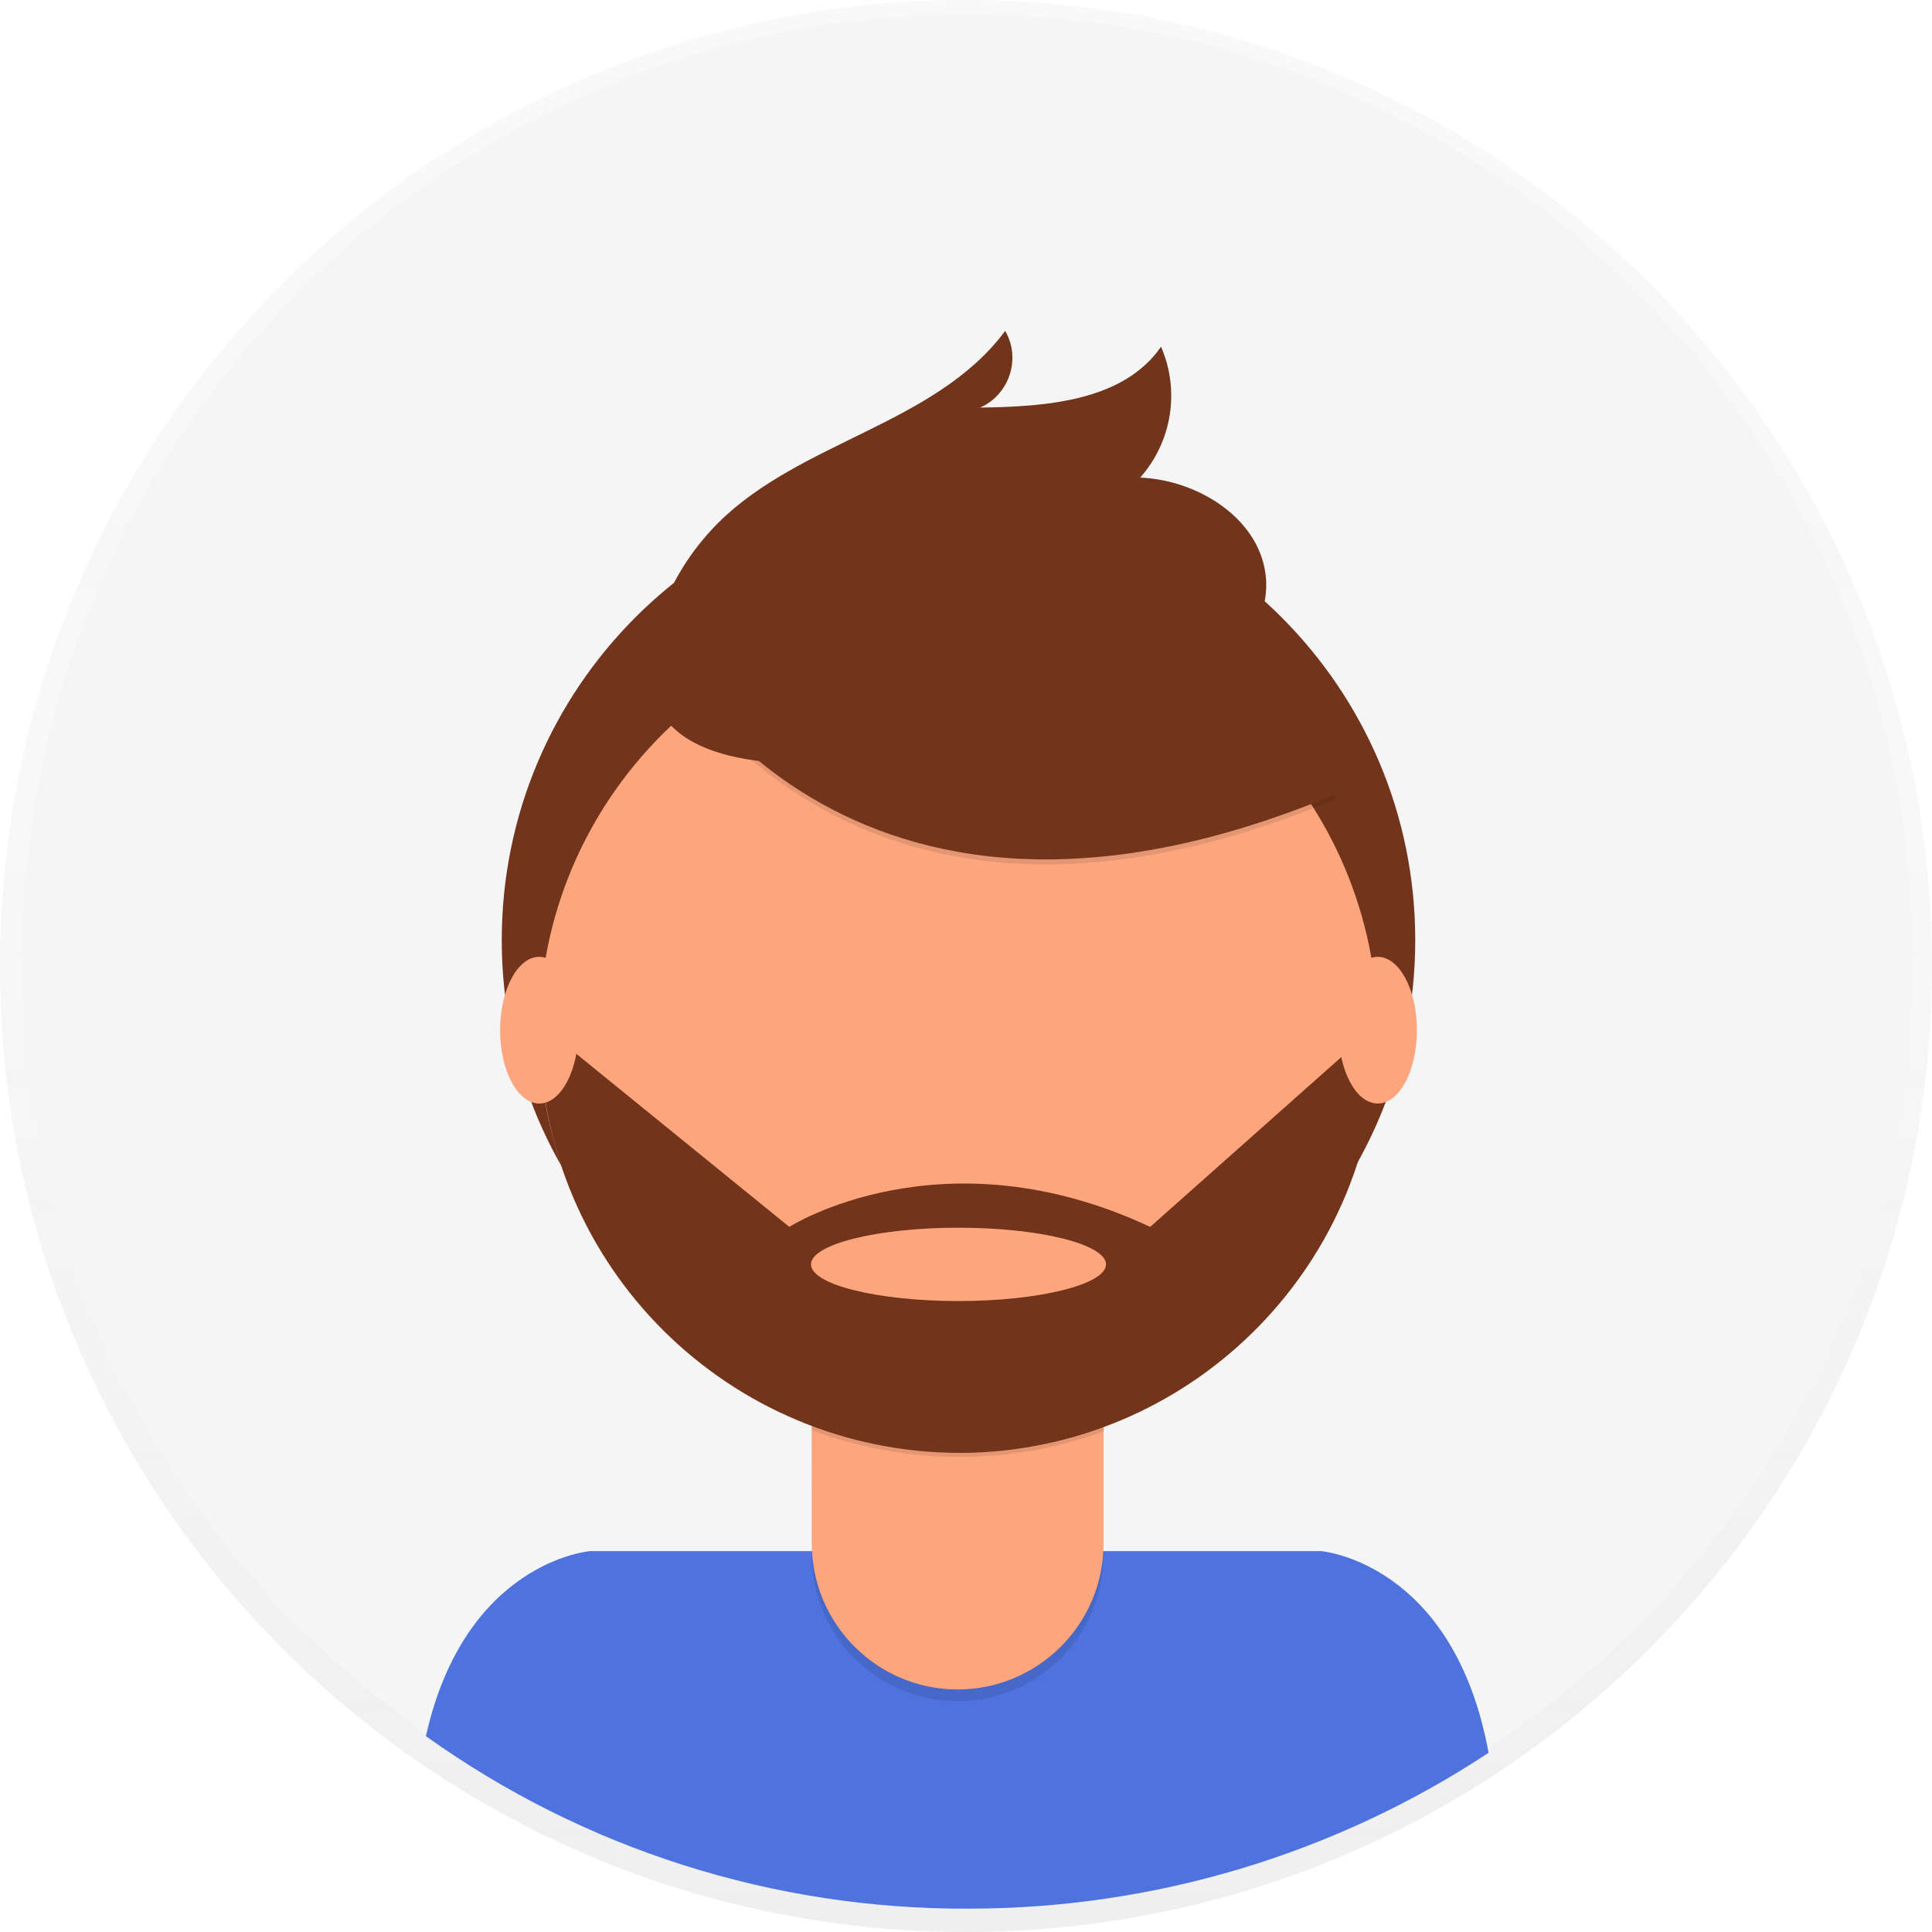
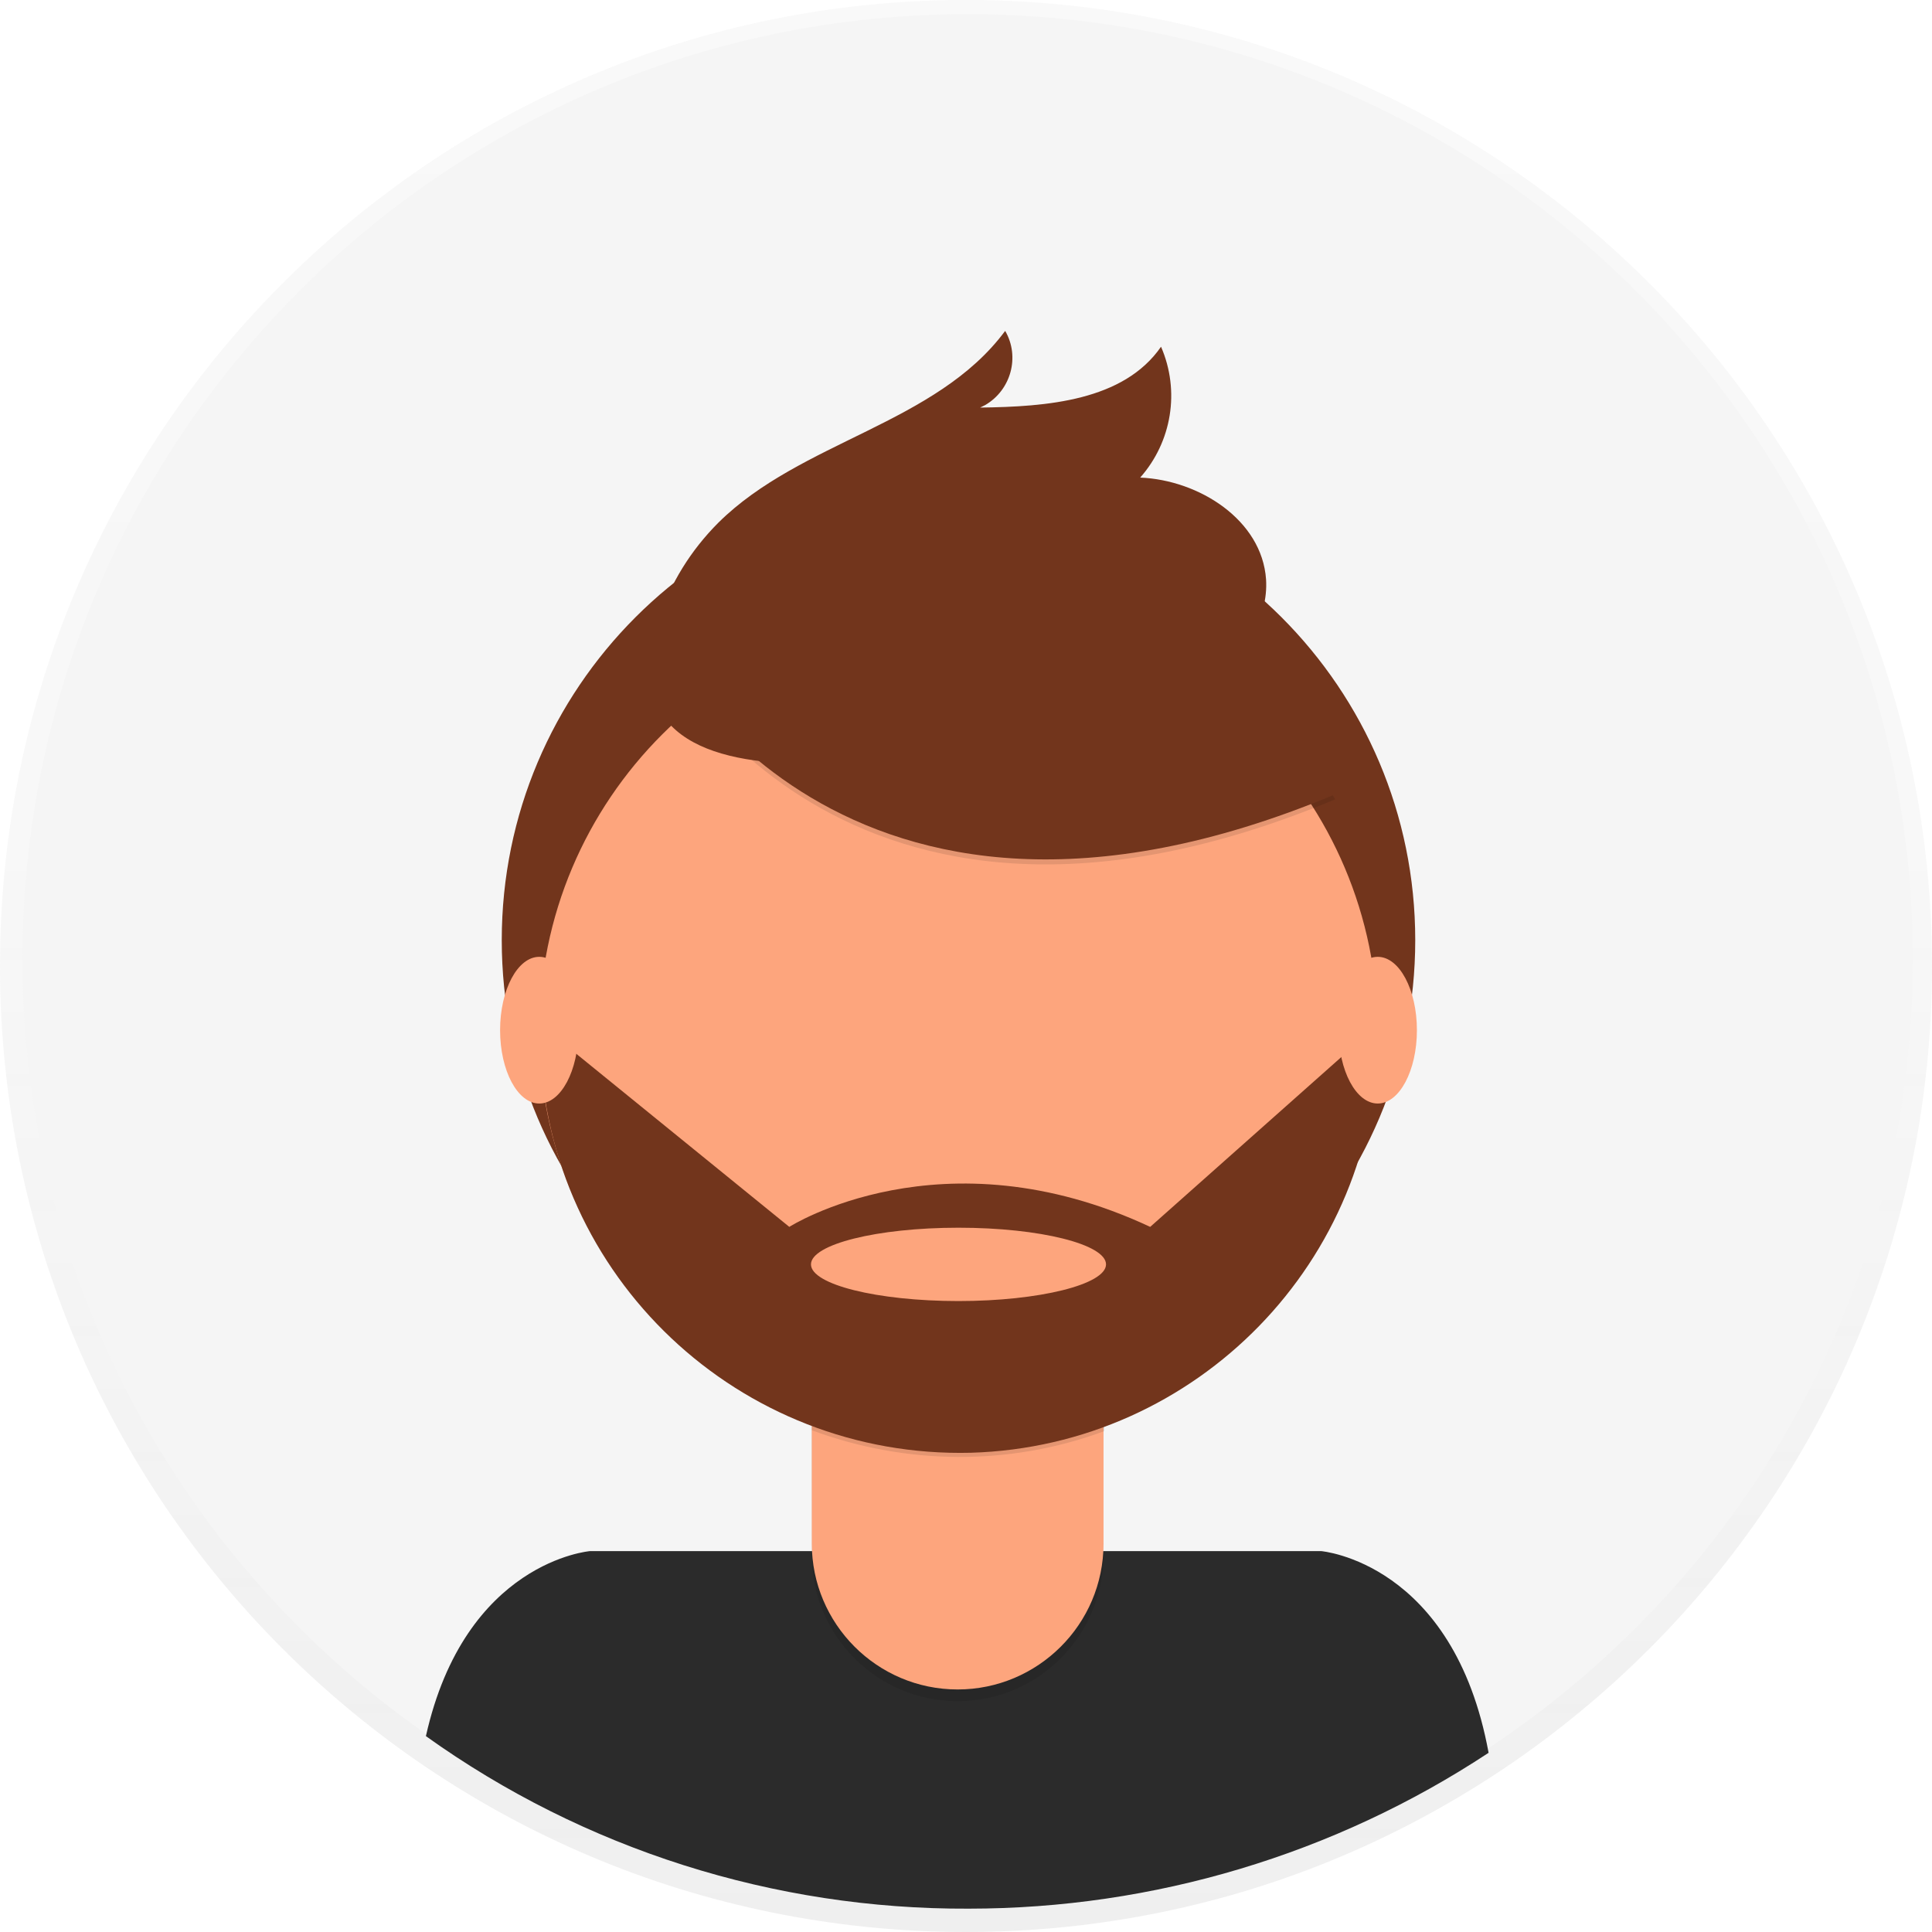
<svg xmlns="http://www.w3.org/2000/svg" version="1.1" id="_x38_8ce59e9-c4b8-4d1d-9d7a-ce0190159aa8" x="0px" y="0px" viewBox="0 0 231.8 231.8" style="enable-background:new 0 0 231.8 231.8;" xml:space="preserve">
  <style type="text/css">
	.st0{opacity:0.5;}
	.st1{fill:url(#SVGID_1_);}
	.st2{fill:#F5F5F5;}
- 	.st3{fill:#4E73DF;}
+ 	.st3{fill:#2b2b2b;}
	.st4{fill:#72351C;}
	.st5{opacity:0.1;enable-background:new    ;}
	.st6{fill:#FDA57D;}
</style>
  <g class="st0">
    <linearGradient id="SVGID_1_" gradientUnits="userSpaceOnUse" x1="115.89" y1="526.22" x2="115.89" y2="758" gradientTransform="matrix(1 0 0 -1 0 758)">
      <stop offset="0" style="stop-color:#808080;stop-opacity:0.25" />
      <stop offset="0.54" style="stop-color:#808080;stop-opacity:0.12" />
      <stop offset="1" style="stop-color:#808080;stop-opacity:0.1" />
    </linearGradient>
    <circle class="st1" cx="115.9" cy="115.9" r="115.9" />
  </g>
  <circle class="st2" cx="116.1" cy="115.1" r="113.4" />
  <path class="st3" d="M116.2,229c22.2,0,43.9-6.5,62.4-18.7c-4.2-22.9-20.1-24.2-20.1-24.2H70.8c0,0-15,1.2-19.7,22.2  C70.1,221.9,92.9,229.1,116.2,229z" />
  <circle class="st4" cx="115" cy="112.8" r="54.8" />
  <path class="st5" d="M97.3,158.4h35.1l0,0v28.1c0,9.7-7.8,17.6-17.5,17.6c0,0,0,0,0,0l0,0c-9.7,0-17.5-7.9-17.5-17.5L97.3,158.4  L97.3,158.4z" />
  <path class="st6" d="M100.7,157.1h28.4c1.9,0,3.3,1.5,3.3,3.4v24.7c0,9.7-7.9,17.5-17.5,17.5l0,0c-9.7,0-17.5-7.9-17.5-17.5v-24.7  C97.3,158.6,98.8,157.1,100.7,157.1L100.7,157.1z" />
  <path class="st5" d="M97.4,171.6c11.3,4.2,23.8,4.3,35.1,0.1v-4.3H97.4V171.6z" />
  <circle class="st6" cx="115" cy="123.7" r="50.3" />
  <path class="st5" d="M79.2,77.9c0,0,21.2,43,81,18l-13.9-21.8l-24.7-8.9L79.2,77.9z" />
  <path class="st4" d="M79.2,77.3c0,0,21.2,43,81,18l-13.9-21.8l-24.7-8.9L79.2,77.3z" />
  <path class="st4" d="M79,74.4c1.4-4.4,3.9-8.4,7.2-11.7c9.9-9.8,26.1-11.8,34.4-23c1.8,3.1,0.7,7.1-2.4,8.9  c-0.2,0.1-0.4,0.2-0.6,0.3c8-0.1,17.2-0.8,21.7-7.3c2.3,5.3,1.3,11.4-2.5,15.7c7.1,0.3,14.6,5.1,15.1,12.2c0.3,4.7-2.6,9.1-6.5,11.9  s-8.5,3.9-13.1,4.9C118.8,89.2,70.3,101.6,79,74.4z" />
  <path class="st4" d="M165.3,124.1H164L138,147.2c-25-11.7-43.3,0-43.3,0l-27.2-22.1l-2.7,0.3c0.8,27.8,23.9,49.6,51.7,48.9  C143.6,173.5,165.3,151.3,165.3,124.1L165.3,124.1z M115,156.1c-9.8,0-17.7-2-17.7-4.4s7.9-4.4,17.7-4.4s17.7,2,17.7,4.4  S124.7,156.1,115,156.1L115,156.1z" />
  <ellipse class="st6" cx="64.7" cy="123.6" rx="4.7" ry="8.8" />
  <ellipse class="st6" cx="165.3" cy="123.6" rx="4.7" ry="8.8" />
</svg>
